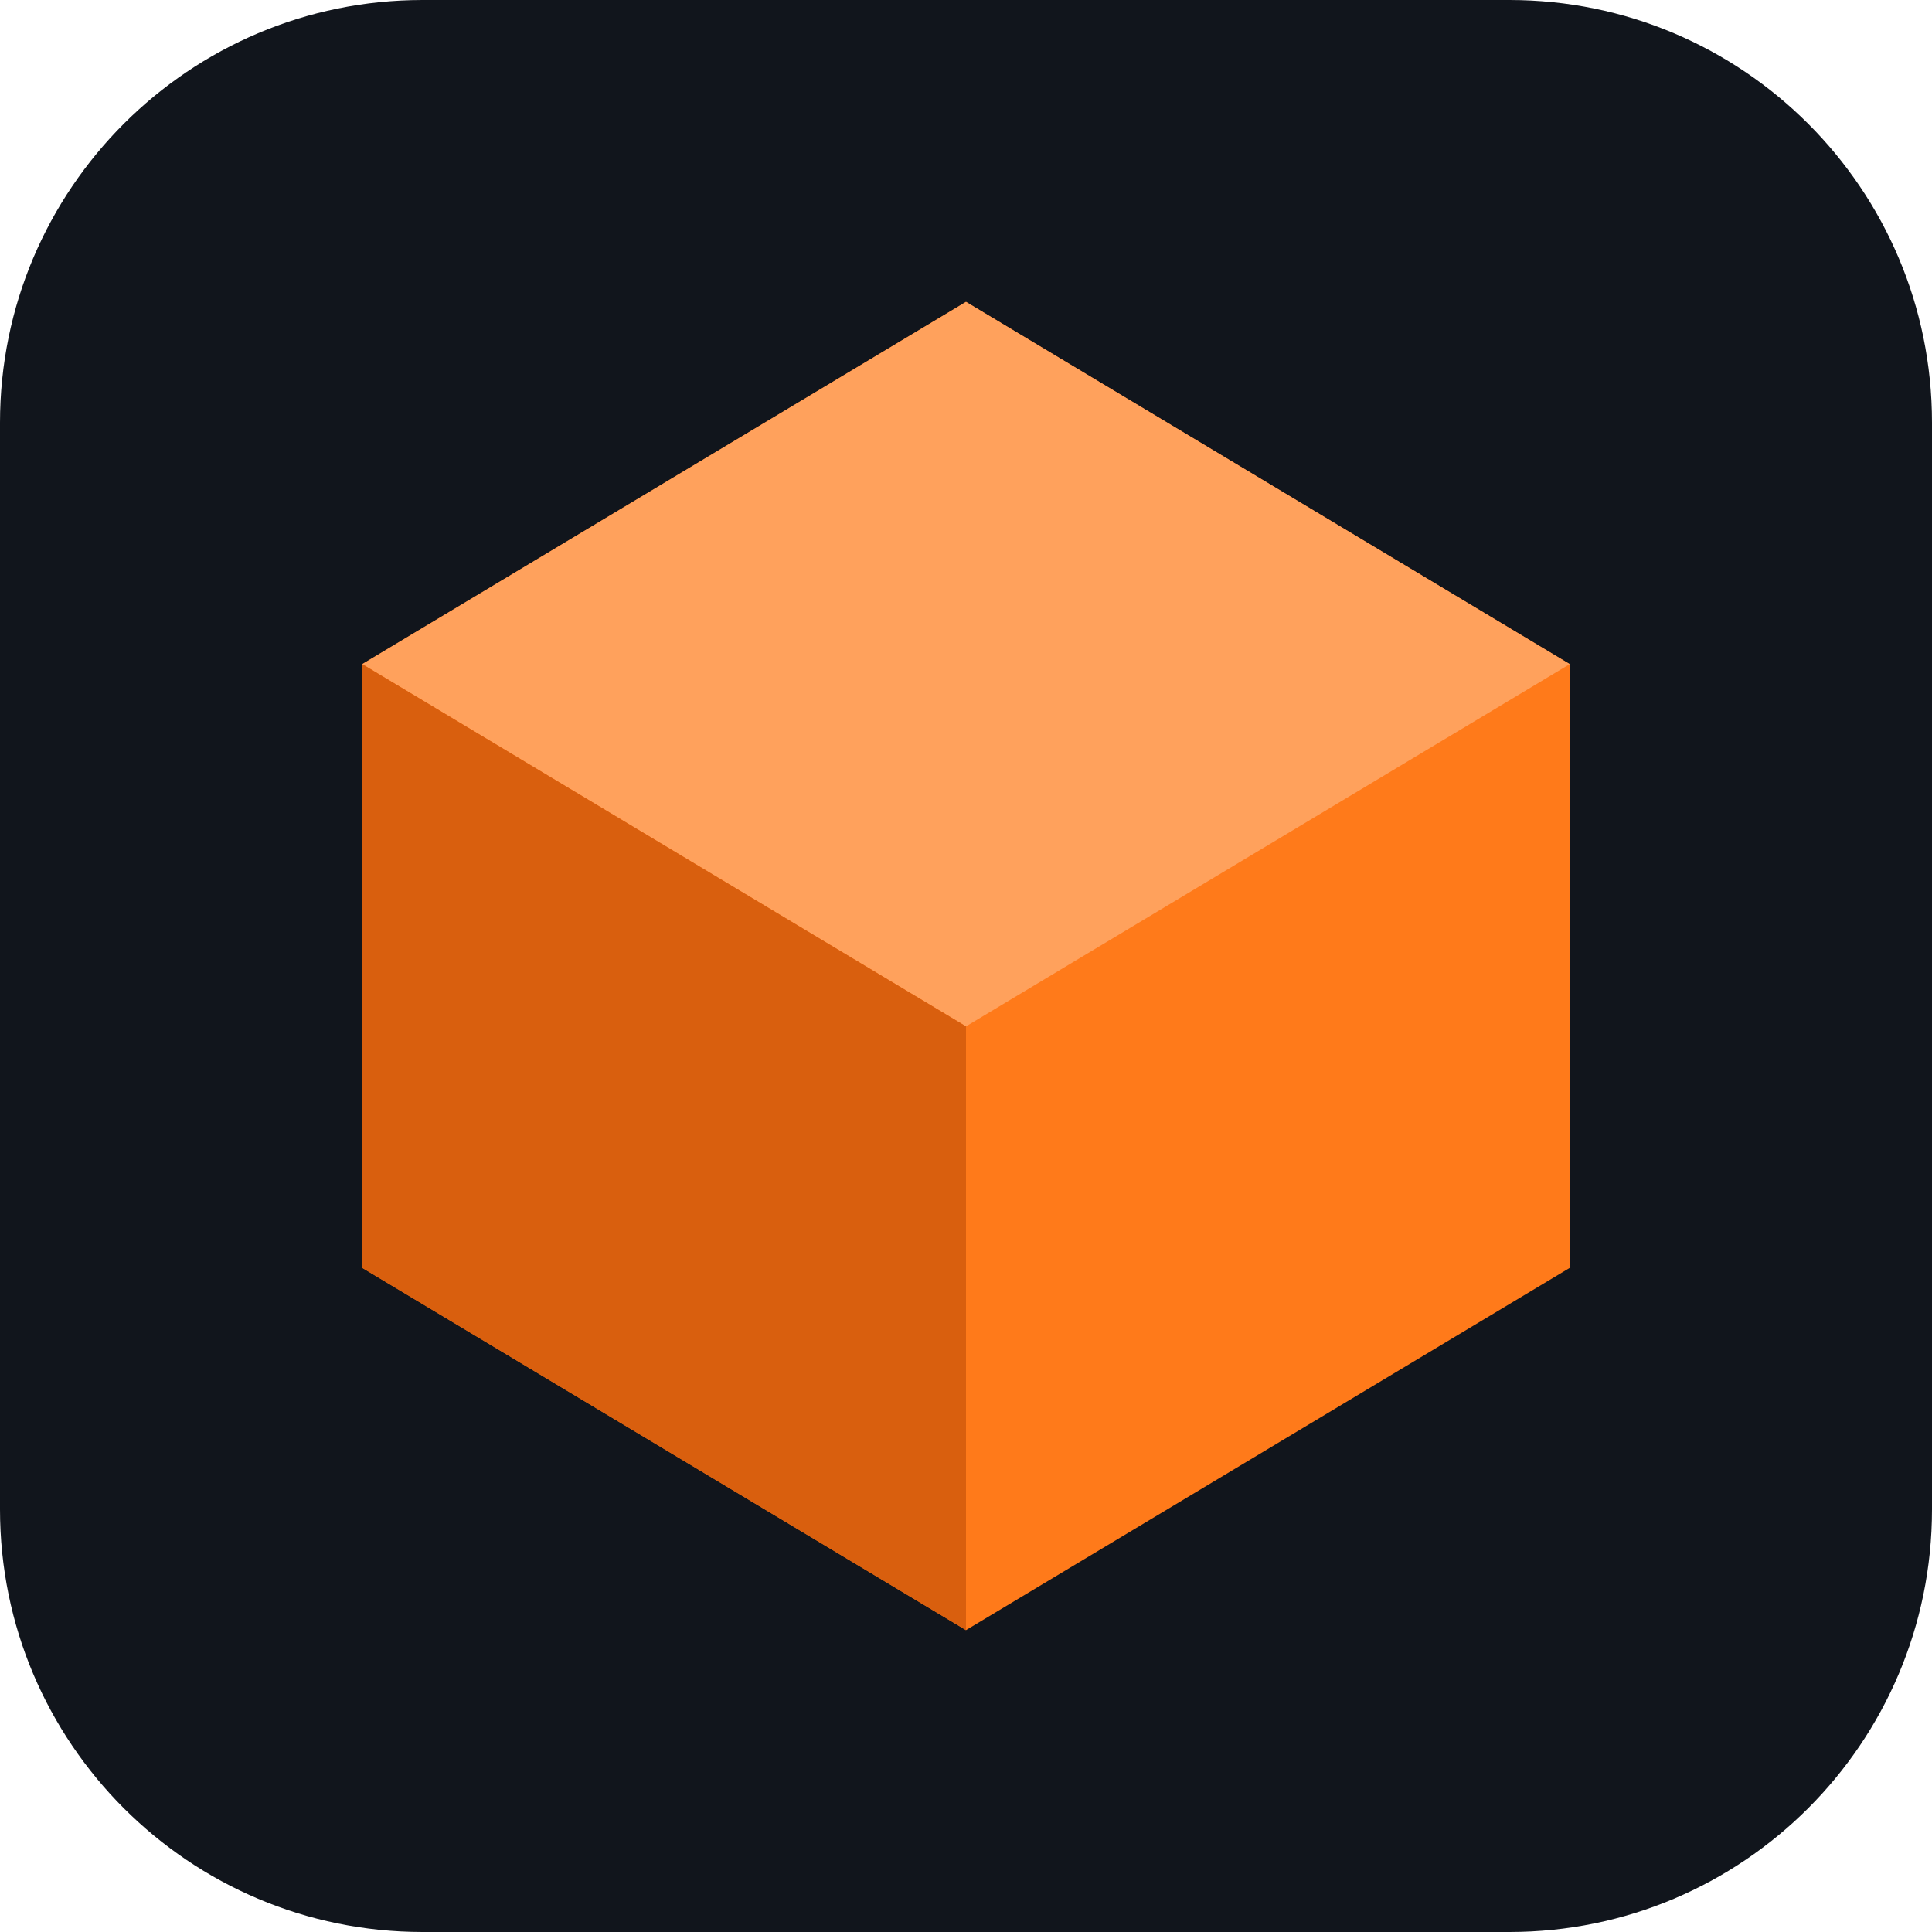
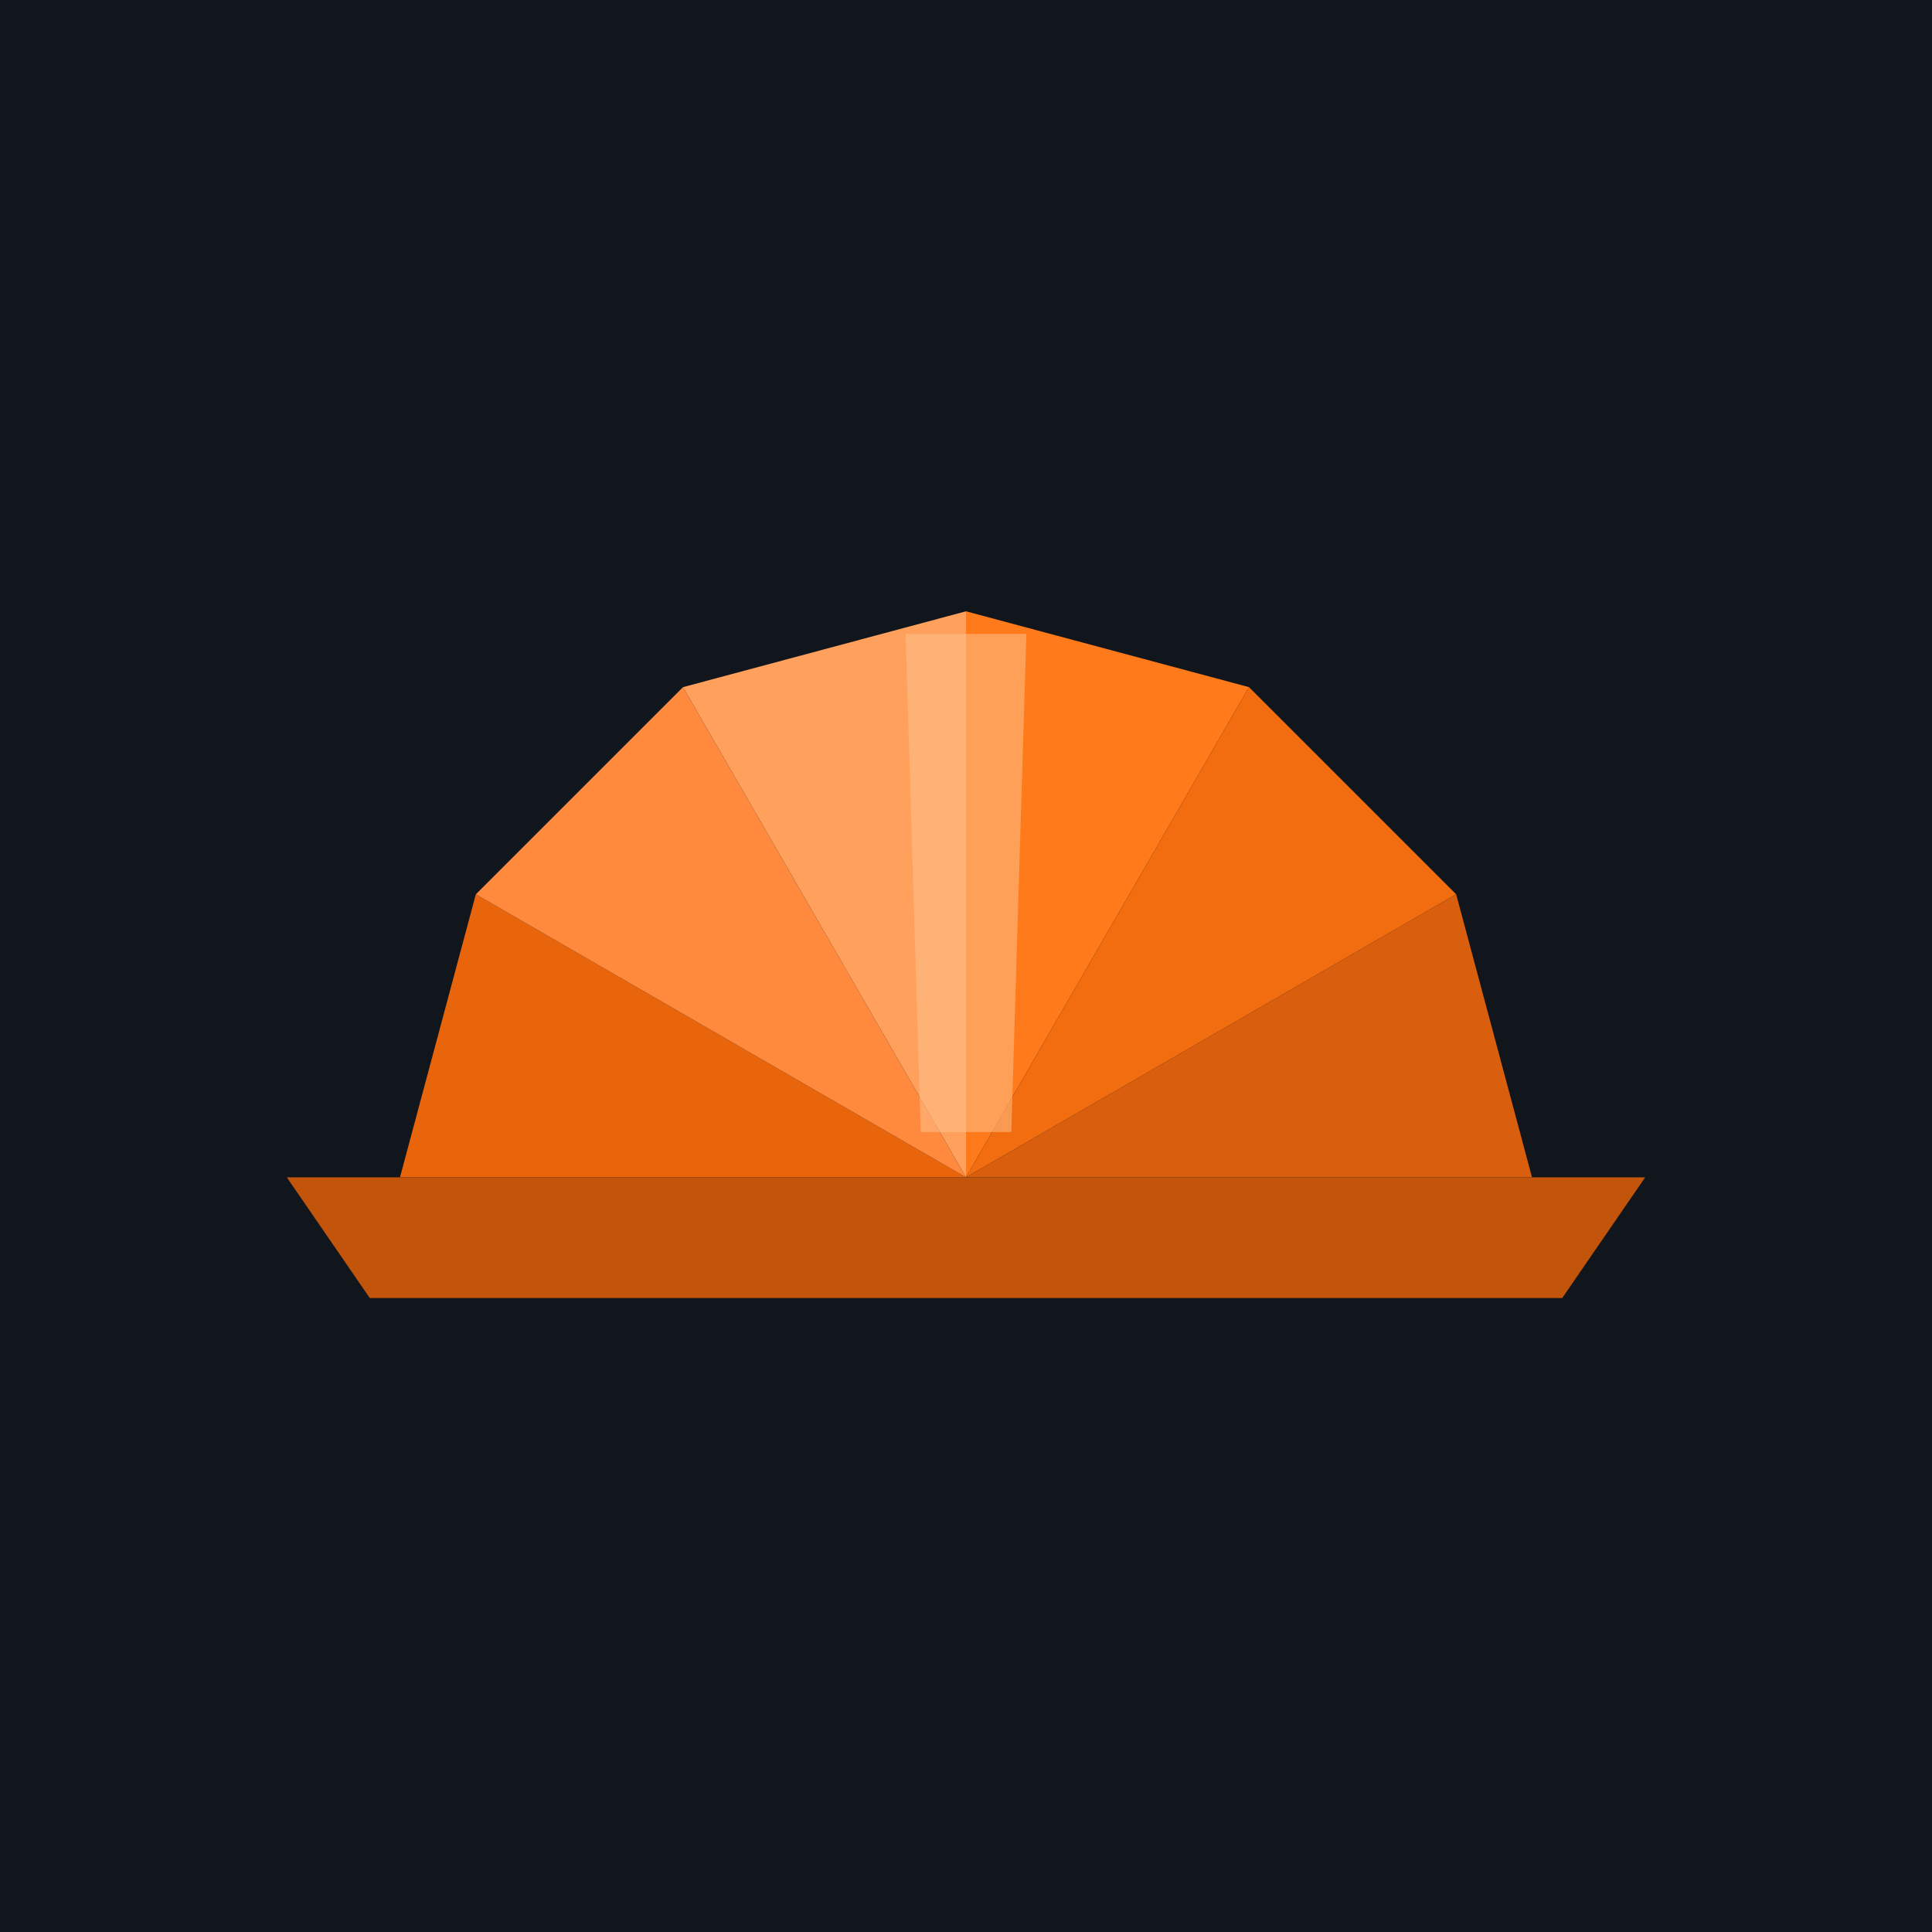
- <svg xmlns="http://www.w3.org/2000/svg" viewBox="0 0 64 64">
-   <rect width="64" height="64" rx="14" fill="#11151c" />
-   <path d="M32 10 52 22v20L32 54 12 42V22z" fill="#ff7a1a" />
-   <path d="M32 10 52 22 32 34 12 22z" fill="#ffa15c" />
-   <path d="M32 34v20L12 42V22z" fill="#d95f0e" />
+ <svg xmlns="http://www.w3.org/2000/svg" viewBox="0 0 512 512">
+   <rect width="512" height="512" fill="#11151c" />
+   <polygon points="256,312 106,312 126.1,237" fill="#e8650c" />
+   <polygon points="256,312 126.1,237 181,182.1" fill="#ff8a3d" />
+   <polygon points="256,312 181,182.1 256,162" fill="#ffa15c" />
+   <polygon points="256,312 256,162 331,182.1" fill="#ff7a1a" />
+   <polygon points="256,312 331,182.1 385.9,237" fill="#f26d10" />
+   <polygon points="256,312 385.9,237 406,312" fill="#d95f0e" />
+   <polygon points="240,168 272,168 268,300 244,300" fill="#ffc08a" opacity="0.55" />
+   <polygon points="76,312 436,312 414,344 98,344" fill="#c2540b" />
</svg>
